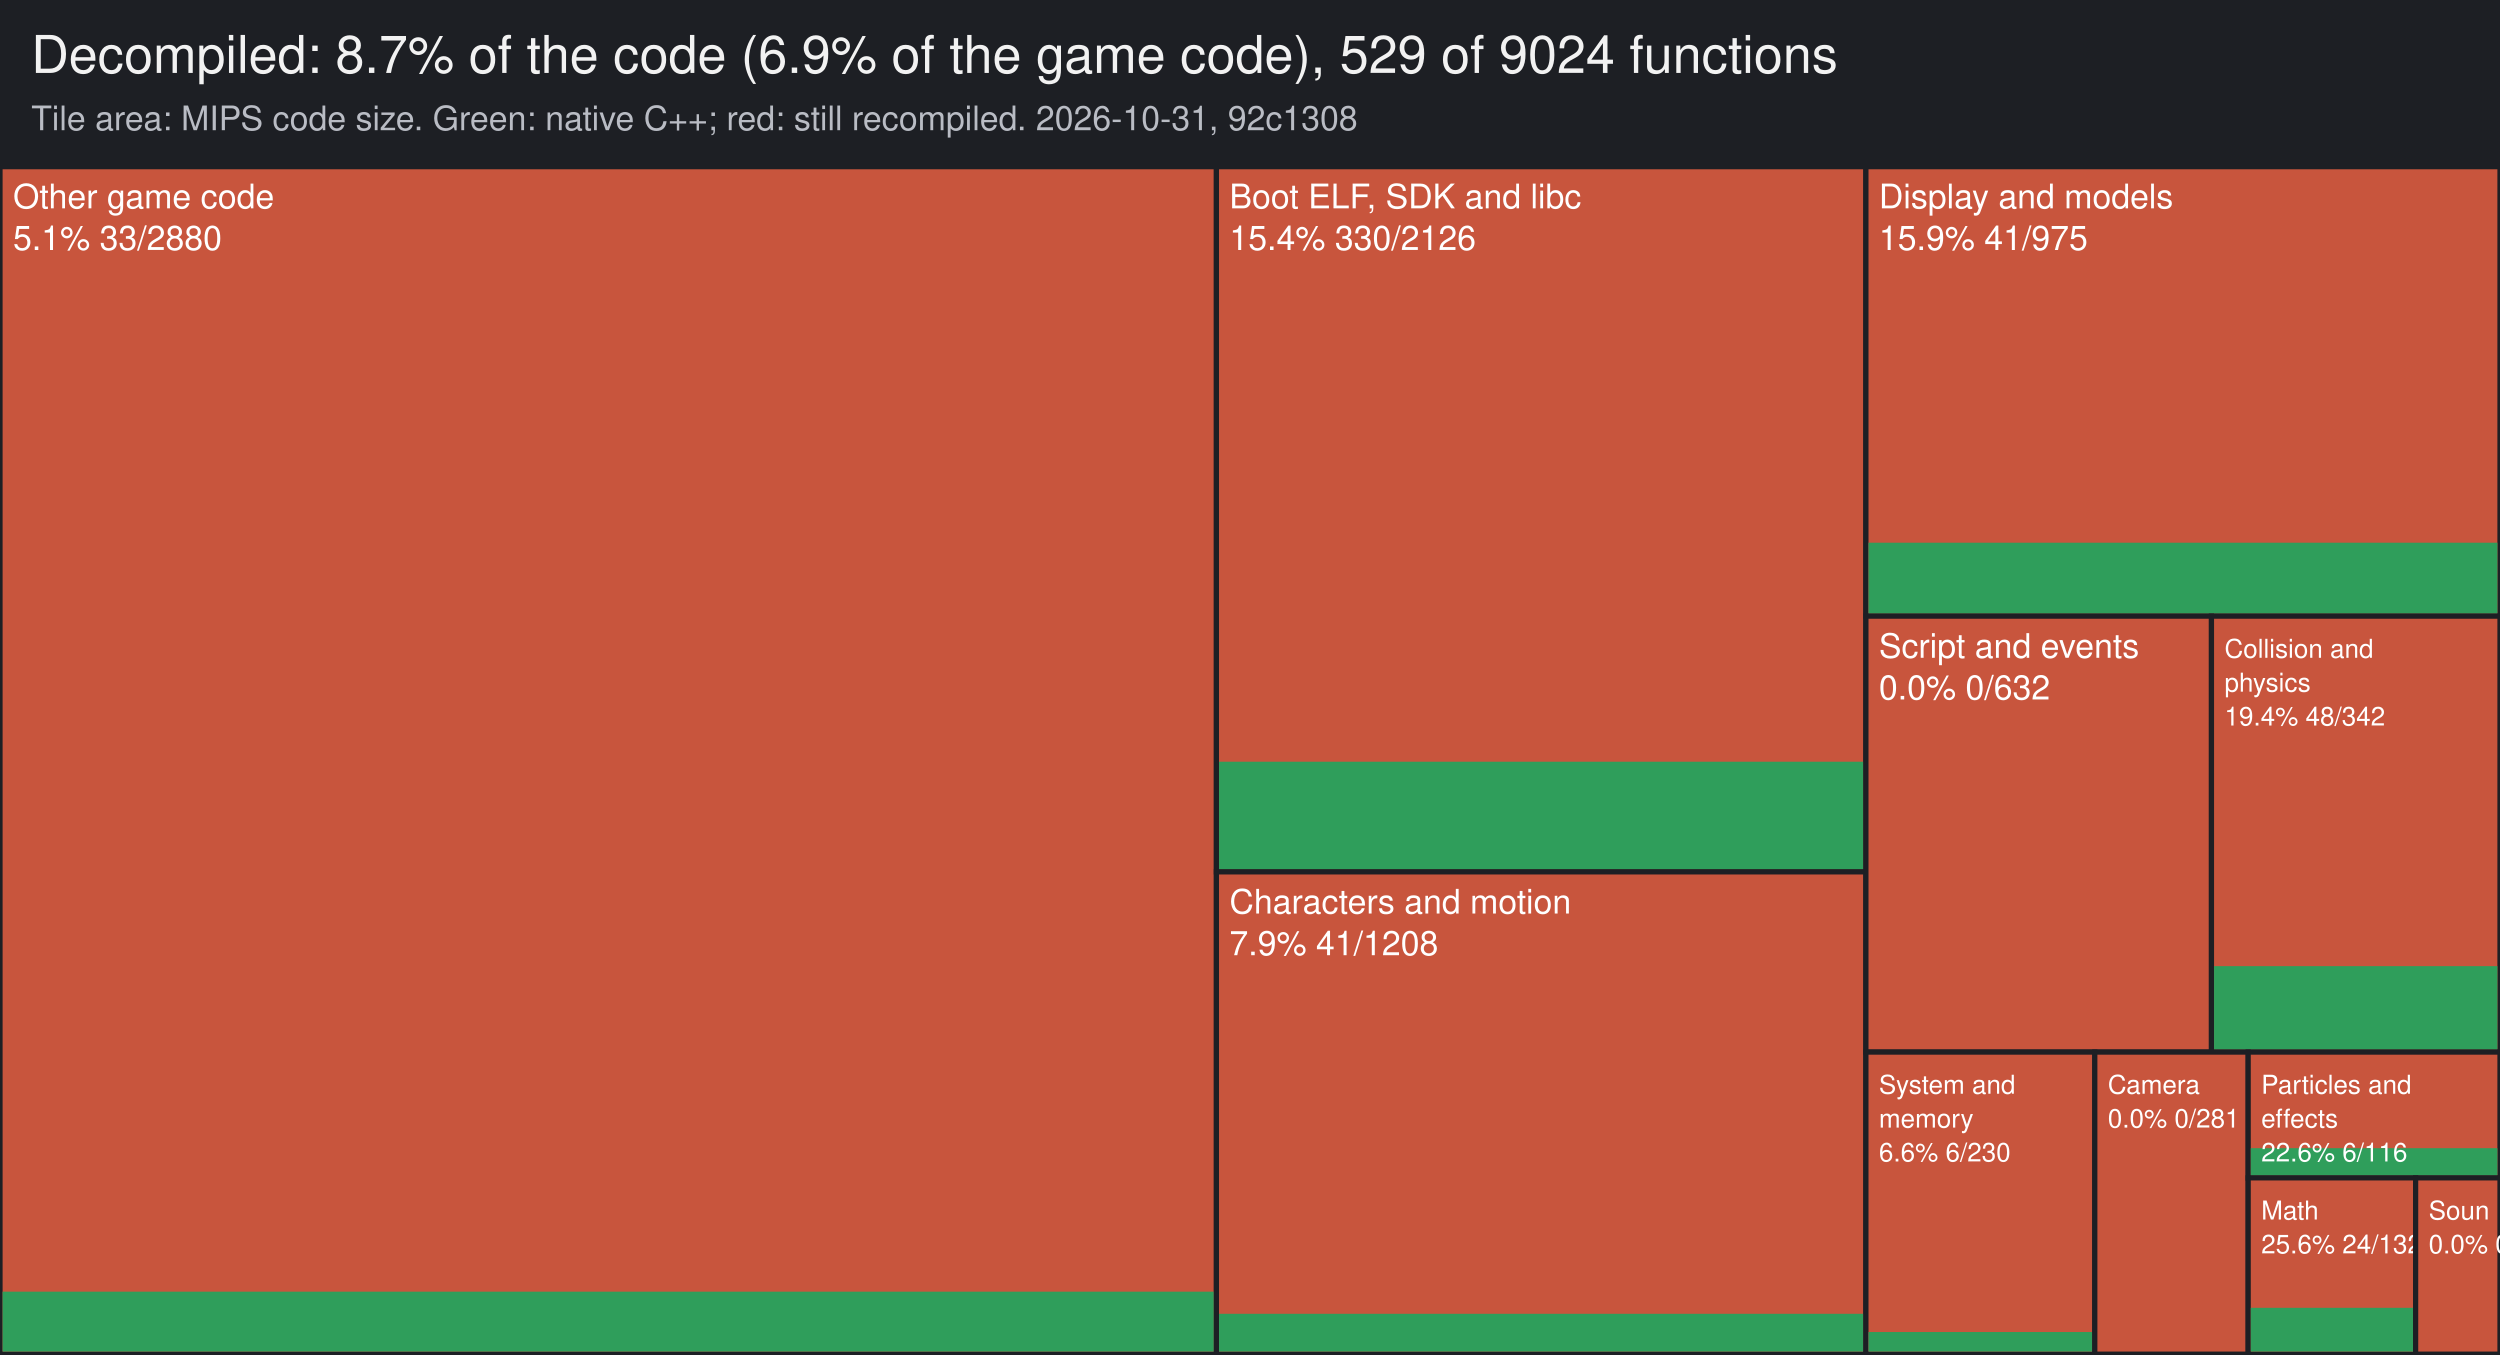
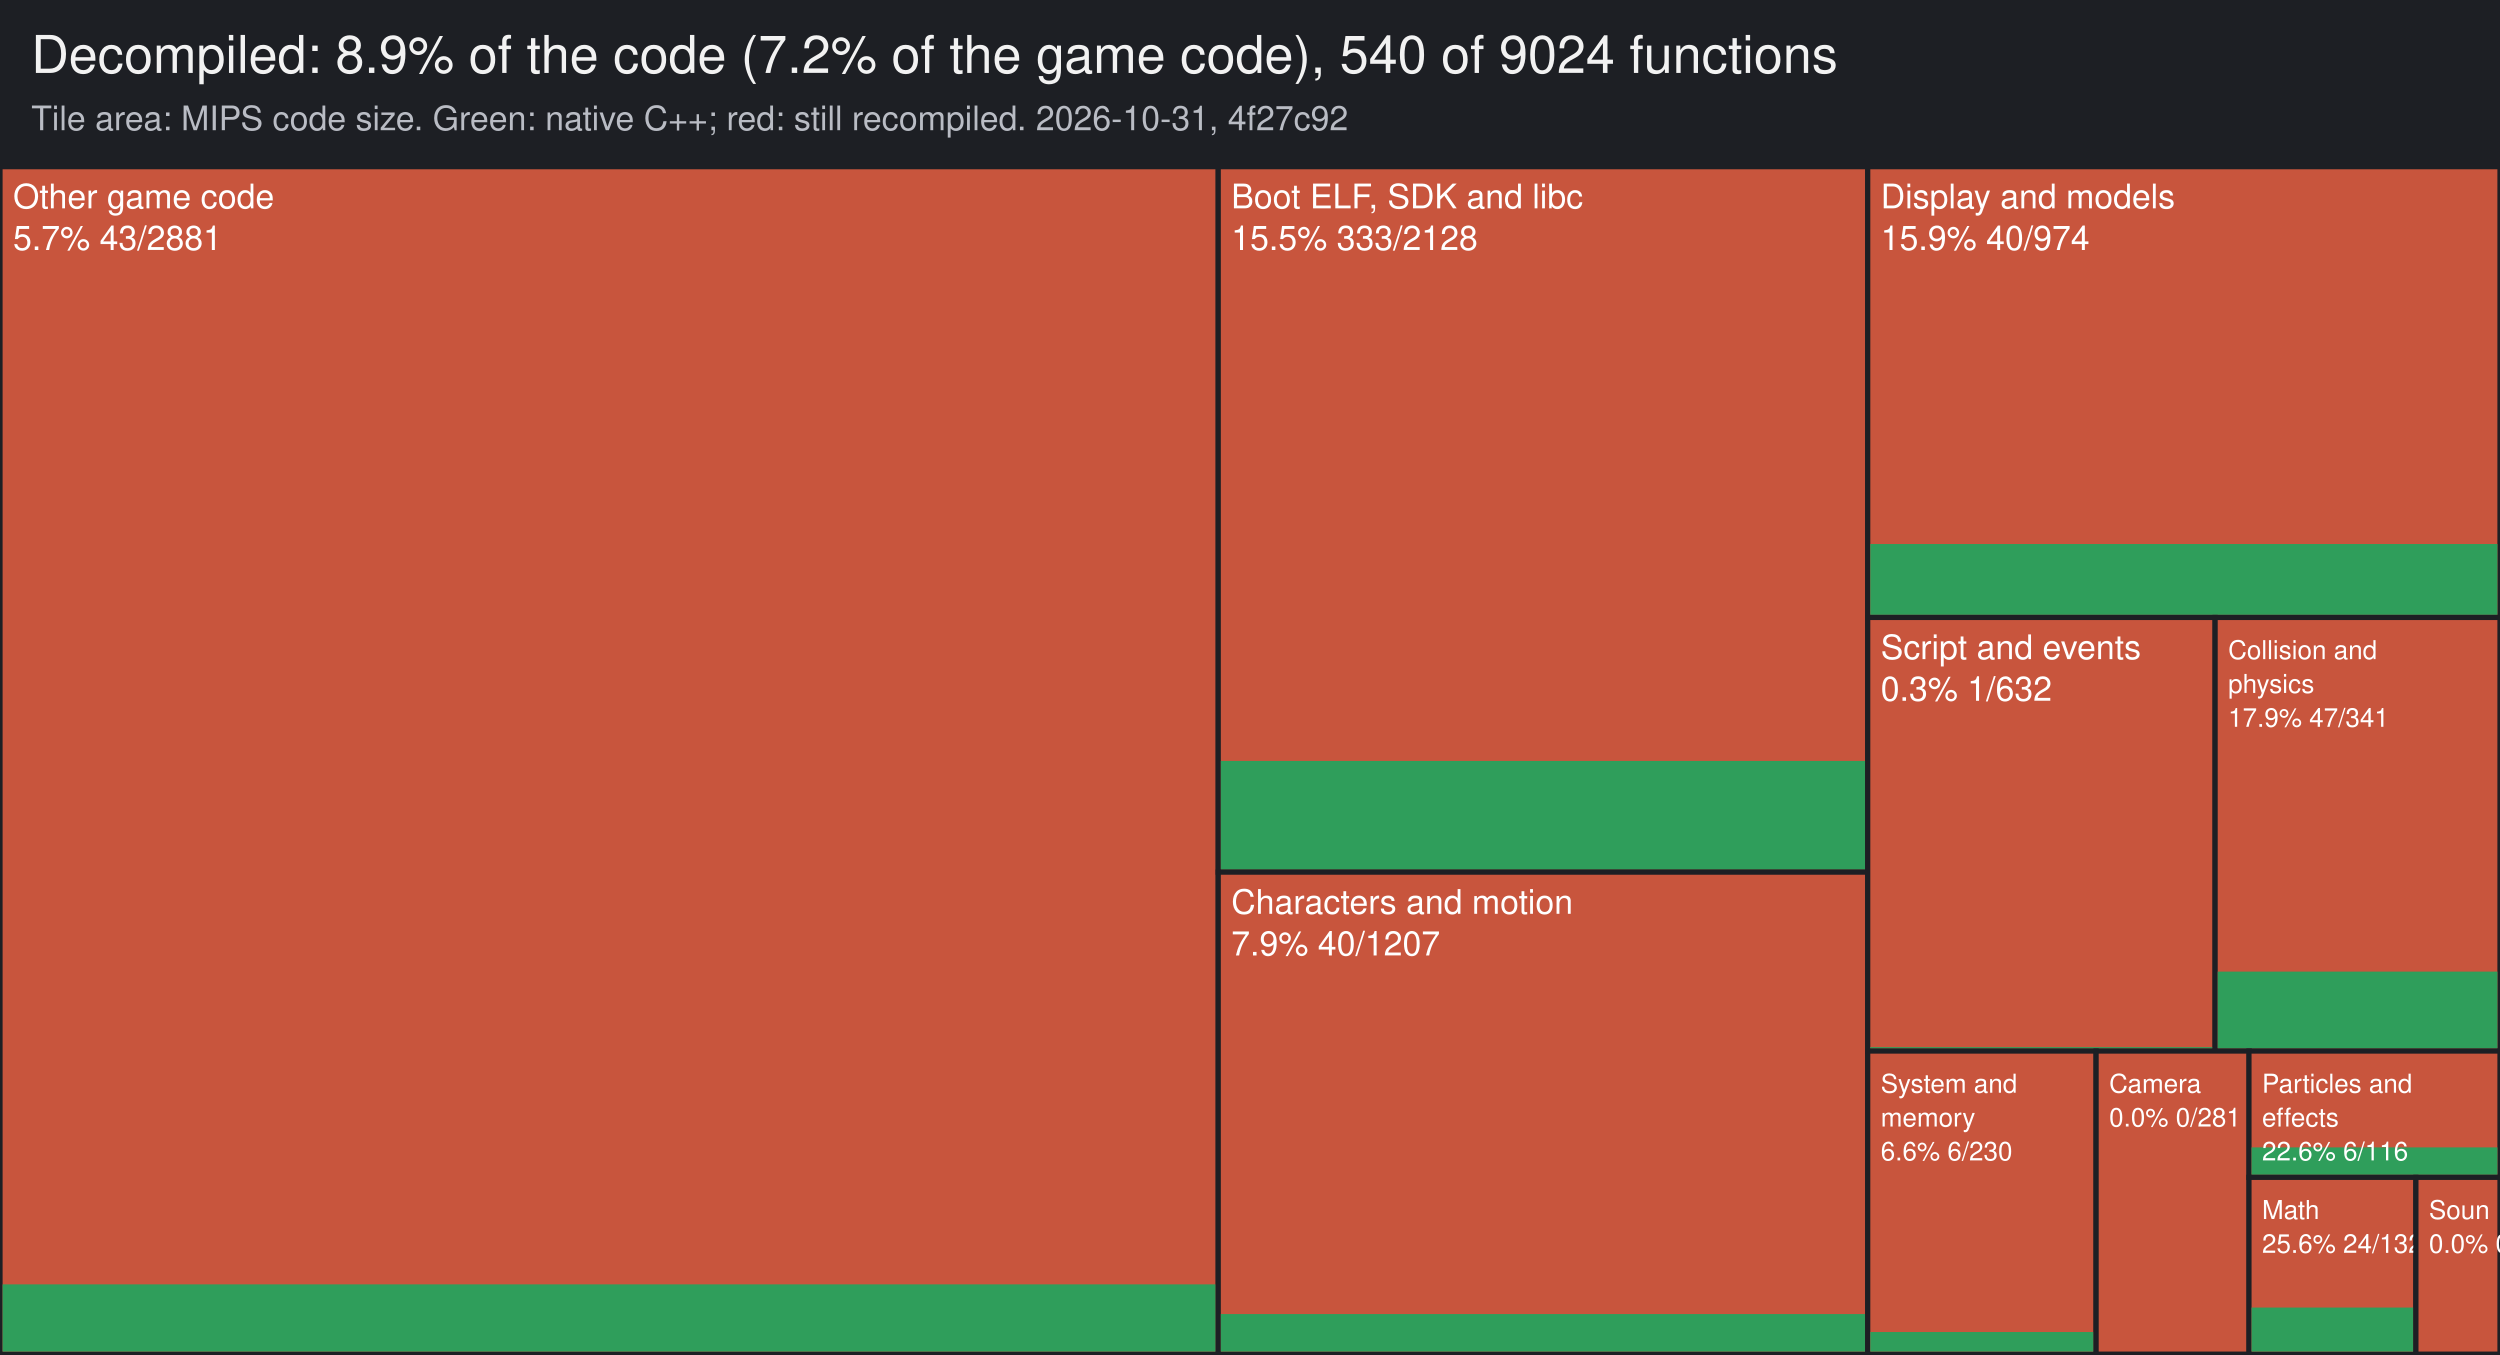
<svg xmlns="http://www.w3.org/2000/svg" width="960" height="520" font-family="Helvetica, Arial, sans-serif">
  <rect width="100%" height="100%" fill="#1d1f24" />
-   <text x="12" y="28" font-size="20" fill="#f2f2f2">Decompiled: 8.7% of the code (6.9% of the game code), 529 of 9024 functions</text>
-   <text x="12" y="50" font-size="13" fill="#b9bcc4">Tile area: MIPS code size. Green: native C++; red: still recompiled. 2026-10-31, 92c1308</text>
-   <rect x="0.0" y="64.0" width="467.1" height="456.0" fill="#c8553d" stroke="#1d1f24" stroke-width="2" />
-   <rect x="1.0" y="496.0" width="465.1" height="23.0" fill="#2f9e5b" />
+   <text x="12" y="28" font-size="20" fill="#f2f2f2">Decompiled: 8.9% of the code (7.2% of the game code), 540 of 9024 functions</text>
+   <text x="12" y="50" font-size="13" fill="#b9bcc4">Tile area: MIPS code size. Green: native C++; red: still recompiled. 2026-10-31, 4f27c92</text>
+   <rect x="0.0" y="64.0" width="467.8" height="456.0" fill="#c8553d" stroke="#1d1f24" stroke-width="2" />
+   <rect x="1.0" y="493.2" width="465.8" height="25.8" fill="#2f9e5b" />
  <text x="5.0" y="80.0" font-size="13" fill="#ffffff">Other game code</text>
-   <text x="5.0" y="96.0" font-size="13" fill="#ffffff">5.1%  33/2880</text>
-   <rect x="467.1" y="64.0" width="249.4" height="270.8" fill="#c8553d" stroke="#1d1f24" stroke-width="2" />
-   <rect x="468.1" y="292.5" width="247.4" height="41.3" fill="#2f9e5b" />
-   <text x="472.1" y="80.0" font-size="13" fill="#ffffff">Boot ELF, SDK and libc</text>
-   <text x="472.1" y="96.0" font-size="13" fill="#ffffff">15.4%  330/2126</text>
-   <rect x="467.1" y="334.8" width="249.4" height="185.2" fill="#c8553d" stroke="#1d1f24" stroke-width="2" />
-   <rect x="468.1" y="504.5" width="247.4" height="14.5" fill="#2f9e5b" />
-   <text x="472.1" y="350.8" font-size="13" fill="#ffffff">Characters and motion</text>
-   <text x="472.1" y="366.8" font-size="13" fill="#ffffff">7.9%  41/1208</text>
-   <rect x="716.5" y="64.0" width="243.5" height="172.6" fill="#c8553d" stroke="#1d1f24" stroke-width="2" />
-   <rect x="717.5" y="208.4" width="241.5" height="27.2" fill="#2f9e5b" />
-   <text x="721.5" y="80.0" font-size="13" fill="#ffffff">Display and models</text>
-   <text x="721.5" y="96.0" font-size="13" fill="#ffffff">15.9%  41/975</text>
-   <rect x="716.5" y="236.6" width="132.7" height="167.4" fill="#c8553d" stroke="#1d1f24" stroke-width="2" />
-   <rect x="717.5" y="403.0" width="130.7" height="0.0" fill="#2f9e5b" />
-   <text x="721.5" y="252.6" font-size="13" fill="#ffffff">Script and events</text>
-   <text x="721.5" y="268.6" font-size="13" fill="#ffffff">0.0%  0/632</text>
-   <rect x="849.2" y="236.6" width="110.8" height="167.4" fill="#c8553d" stroke="#1d1f24" stroke-width="2" />
-   <rect x="850.2" y="371.0" width="108.8" height="32.0" fill="#2f9e5b" />
-   <text x="854.2" y="252.6" font-size="10" fill="#ffffff">Collision and</text>
-   <text x="854.2" y="265.6" font-size="10" fill="#ffffff">physics</text>
-   <text x="854.2" y="278.6" font-size="10" fill="#ffffff">19.4%  48/342</text>
-   <rect x="716.5" y="404.0" width="87.9" height="116.0" fill="#c8553d" stroke="#1d1f24" stroke-width="2" />
-   <rect x="717.5" y="511.5" width="85.9" height="7.5" fill="#2f9e5b" />
-   <text x="721.5" y="420.0" font-size="10" fill="#ffffff">System and</text>
-   <text x="721.5" y="433.0" font-size="10" fill="#ffffff">memory</text>
-   <text x="721.5" y="446.0" font-size="10" fill="#ffffff">6.6%  6/230</text>
-   <rect x="804.4" y="404.0" width="58.9" height="116.0" fill="#c8553d" stroke="#1d1f24" stroke-width="2" />
-   <rect x="805.4" y="519.0" width="56.9" height="0.0" fill="#2f9e5b" />
-   <text x="809.4" y="420.0" font-size="10" fill="#ffffff">Camera</text>
-   <text x="809.4" y="433.0" font-size="10" fill="#ffffff">0.0%  0/281</text>
-   <rect x="863.3" y="404.0" width="96.7" height="48.4" fill="#c8553d" stroke="#1d1f24" stroke-width="2" />
-   <rect x="864.3" y="440.9" width="94.7" height="10.5" fill="#2f9e5b" />
-   <text x="868.3" y="420.0" font-size="10" fill="#ffffff">Particles and</text>
-   <text x="868.3" y="433.0" font-size="10" fill="#ffffff">effects</text>
-   <text x="868.3" y="446.0" font-size="10" fill="#ffffff">22.6%  6/116</text>
-   <rect x="863.3" y="452.3" width="64.3" height="67.7" fill="#c8553d" stroke="#1d1f24" stroke-width="2" />
-   <rect x="864.3" y="502.2" width="62.3" height="16.8" fill="#2f9e5b" />
-   <text x="868.3" y="468.3" font-size="10" fill="#ffffff">Math</text>
-   <text x="868.3" y="481.3" font-size="10" fill="#ffffff">25.6%  24/132</text>
-   <rect x="927.6" y="452.3" width="32.4" height="67.7" fill="#c8553d" stroke="#1d1f24" stroke-width="2" />
-   <rect x="928.6" y="519.0" width="30.4" height="0.0" fill="#2f9e5b" />
-   <text x="932.6" y="468.3" font-size="10" fill="#ffffff">Soun</text>
-   <text x="932.6" y="481.3" font-size="10" fill="#ffffff">0.0%  0/102</text>
+   <text x="5.0" y="96.0" font-size="13" fill="#ffffff">5.7%  43/2881</text>
+   <rect x="467.8" y="64.0" width="249.4" height="270.9" fill="#c8553d" stroke="#1d1f24" stroke-width="2" />
+   <rect x="468.8" y="292.2" width="247.4" height="41.7" fill="#2f9e5b" />
+   <text x="472.8" y="80.0" font-size="13" fill="#ffffff">Boot ELF, SDK and libc</text>
+   <text x="472.8" y="96.0" font-size="13" fill="#ffffff">15.5%  333/2128</text>
+   <rect x="467.8" y="334.9" width="249.4" height="185.1" fill="#c8553d" stroke="#1d1f24" stroke-width="2" />
+   <rect x="468.8" y="504.6" width="247.4" height="14.4" fill="#2f9e5b" />
+   <text x="472.8" y="350.9" font-size="13" fill="#ffffff">Characters and motion</text>
+   <text x="472.8" y="366.9" font-size="13" fill="#ffffff">7.9%  40/1207</text>
+   <rect x="717.2" y="64.0" width="242.8" height="173.1" fill="#c8553d" stroke="#1d1f24" stroke-width="2" />
+   <rect x="718.2" y="208.9" width="240.8" height="27.2" fill="#2f9e5b" />
+   <text x="722.2" y="80.0" font-size="13" fill="#ffffff">Display and models</text>
+   <text x="722.2" y="96.0" font-size="13" fill="#ffffff">15.9%  40/974</text>
+   <rect x="717.2" y="237.1" width="133.4" height="166.6" fill="#c8553d" stroke="#1d1f24" stroke-width="2" />
+   <rect x="718.2" y="402.1" width="131.4" height="0.5" fill="#2f9e5b" />
+   <text x="722.2" y="253.1" font-size="13" fill="#ffffff">Script and events</text>
+   <text x="722.2" y="269.1" font-size="13" fill="#ffffff">0.3%  1/632</text>
+   <rect x="850.6" y="237.1" width="109.4" height="166.6" fill="#c8553d" stroke="#1d1f24" stroke-width="2" />
+   <rect x="851.6" y="373.1" width="107.4" height="29.5" fill="#2f9e5b" />
+   <text x="855.6" y="253.1" font-size="10" fill="#ffffff">Collision and</text>
+   <text x="855.6" y="266.1" font-size="10" fill="#ffffff">physics</text>
+   <text x="855.6" y="279.1" font-size="10" fill="#ffffff">17.9%  47/341</text>
+   <rect x="717.2" y="403.6" width="87.7" height="116.4" fill="#c8553d" stroke="#1d1f24" stroke-width="2" />
+   <rect x="718.2" y="511.5" width="85.7" height="7.5" fill="#2f9e5b" />
+   <text x="722.2" y="419.6" font-size="10" fill="#ffffff">System and</text>
+   <text x="722.2" y="432.6" font-size="10" fill="#ffffff">memory</text>
+   <text x="722.2" y="445.6" font-size="10" fill="#ffffff">6.6%  6/230</text>
+   <rect x="804.9" y="403.6" width="58.8" height="116.4" fill="#c8553d" stroke="#1d1f24" stroke-width="2" />
+   <rect x="805.9" y="519.0" width="56.8" height="0.0" fill="#2f9e5b" />
+   <text x="809.9" y="419.6" font-size="10" fill="#ffffff">Camera</text>
+   <text x="809.9" y="432.6" font-size="10" fill="#ffffff">0.0%  0/281</text>
+   <rect x="863.6" y="403.6" width="96.4" height="48.5" fill="#c8553d" stroke="#1d1f24" stroke-width="2" />
+   <rect x="864.6" y="440.6" width="94.4" height="10.5" fill="#2f9e5b" />
+   <text x="868.6" y="419.6" font-size="10" fill="#ffffff">Particles and</text>
+   <text x="868.6" y="432.6" font-size="10" fill="#ffffff">effects</text>
+   <text x="868.6" y="445.6" font-size="10" fill="#ffffff">22.6%  6/116</text>
+   <rect x="863.6" y="452.1" width="64.1" height="67.9" fill="#c8553d" stroke="#1d1f24" stroke-width="2" />
+   <rect x="864.6" y="502.1" width="62.1" height="16.9" fill="#2f9e5b" />
+   <text x="868.6" y="468.1" font-size="10" fill="#ffffff">Math</text>
+   <text x="868.6" y="481.1" font-size="10" fill="#ffffff">25.6%  24/132</text>
+   <rect x="927.7" y="452.1" width="32.3" height="67.9" fill="#c8553d" stroke="#1d1f24" stroke-width="2" />
+   <rect x="928.7" y="519.0" width="30.3" height="0.0" fill="#2f9e5b" />
+   <text x="932.7" y="468.1" font-size="10" fill="#ffffff">Soun</text>
+   <text x="932.7" y="481.1" font-size="10" fill="#ffffff">0.0%  0/102</text>
</svg>
